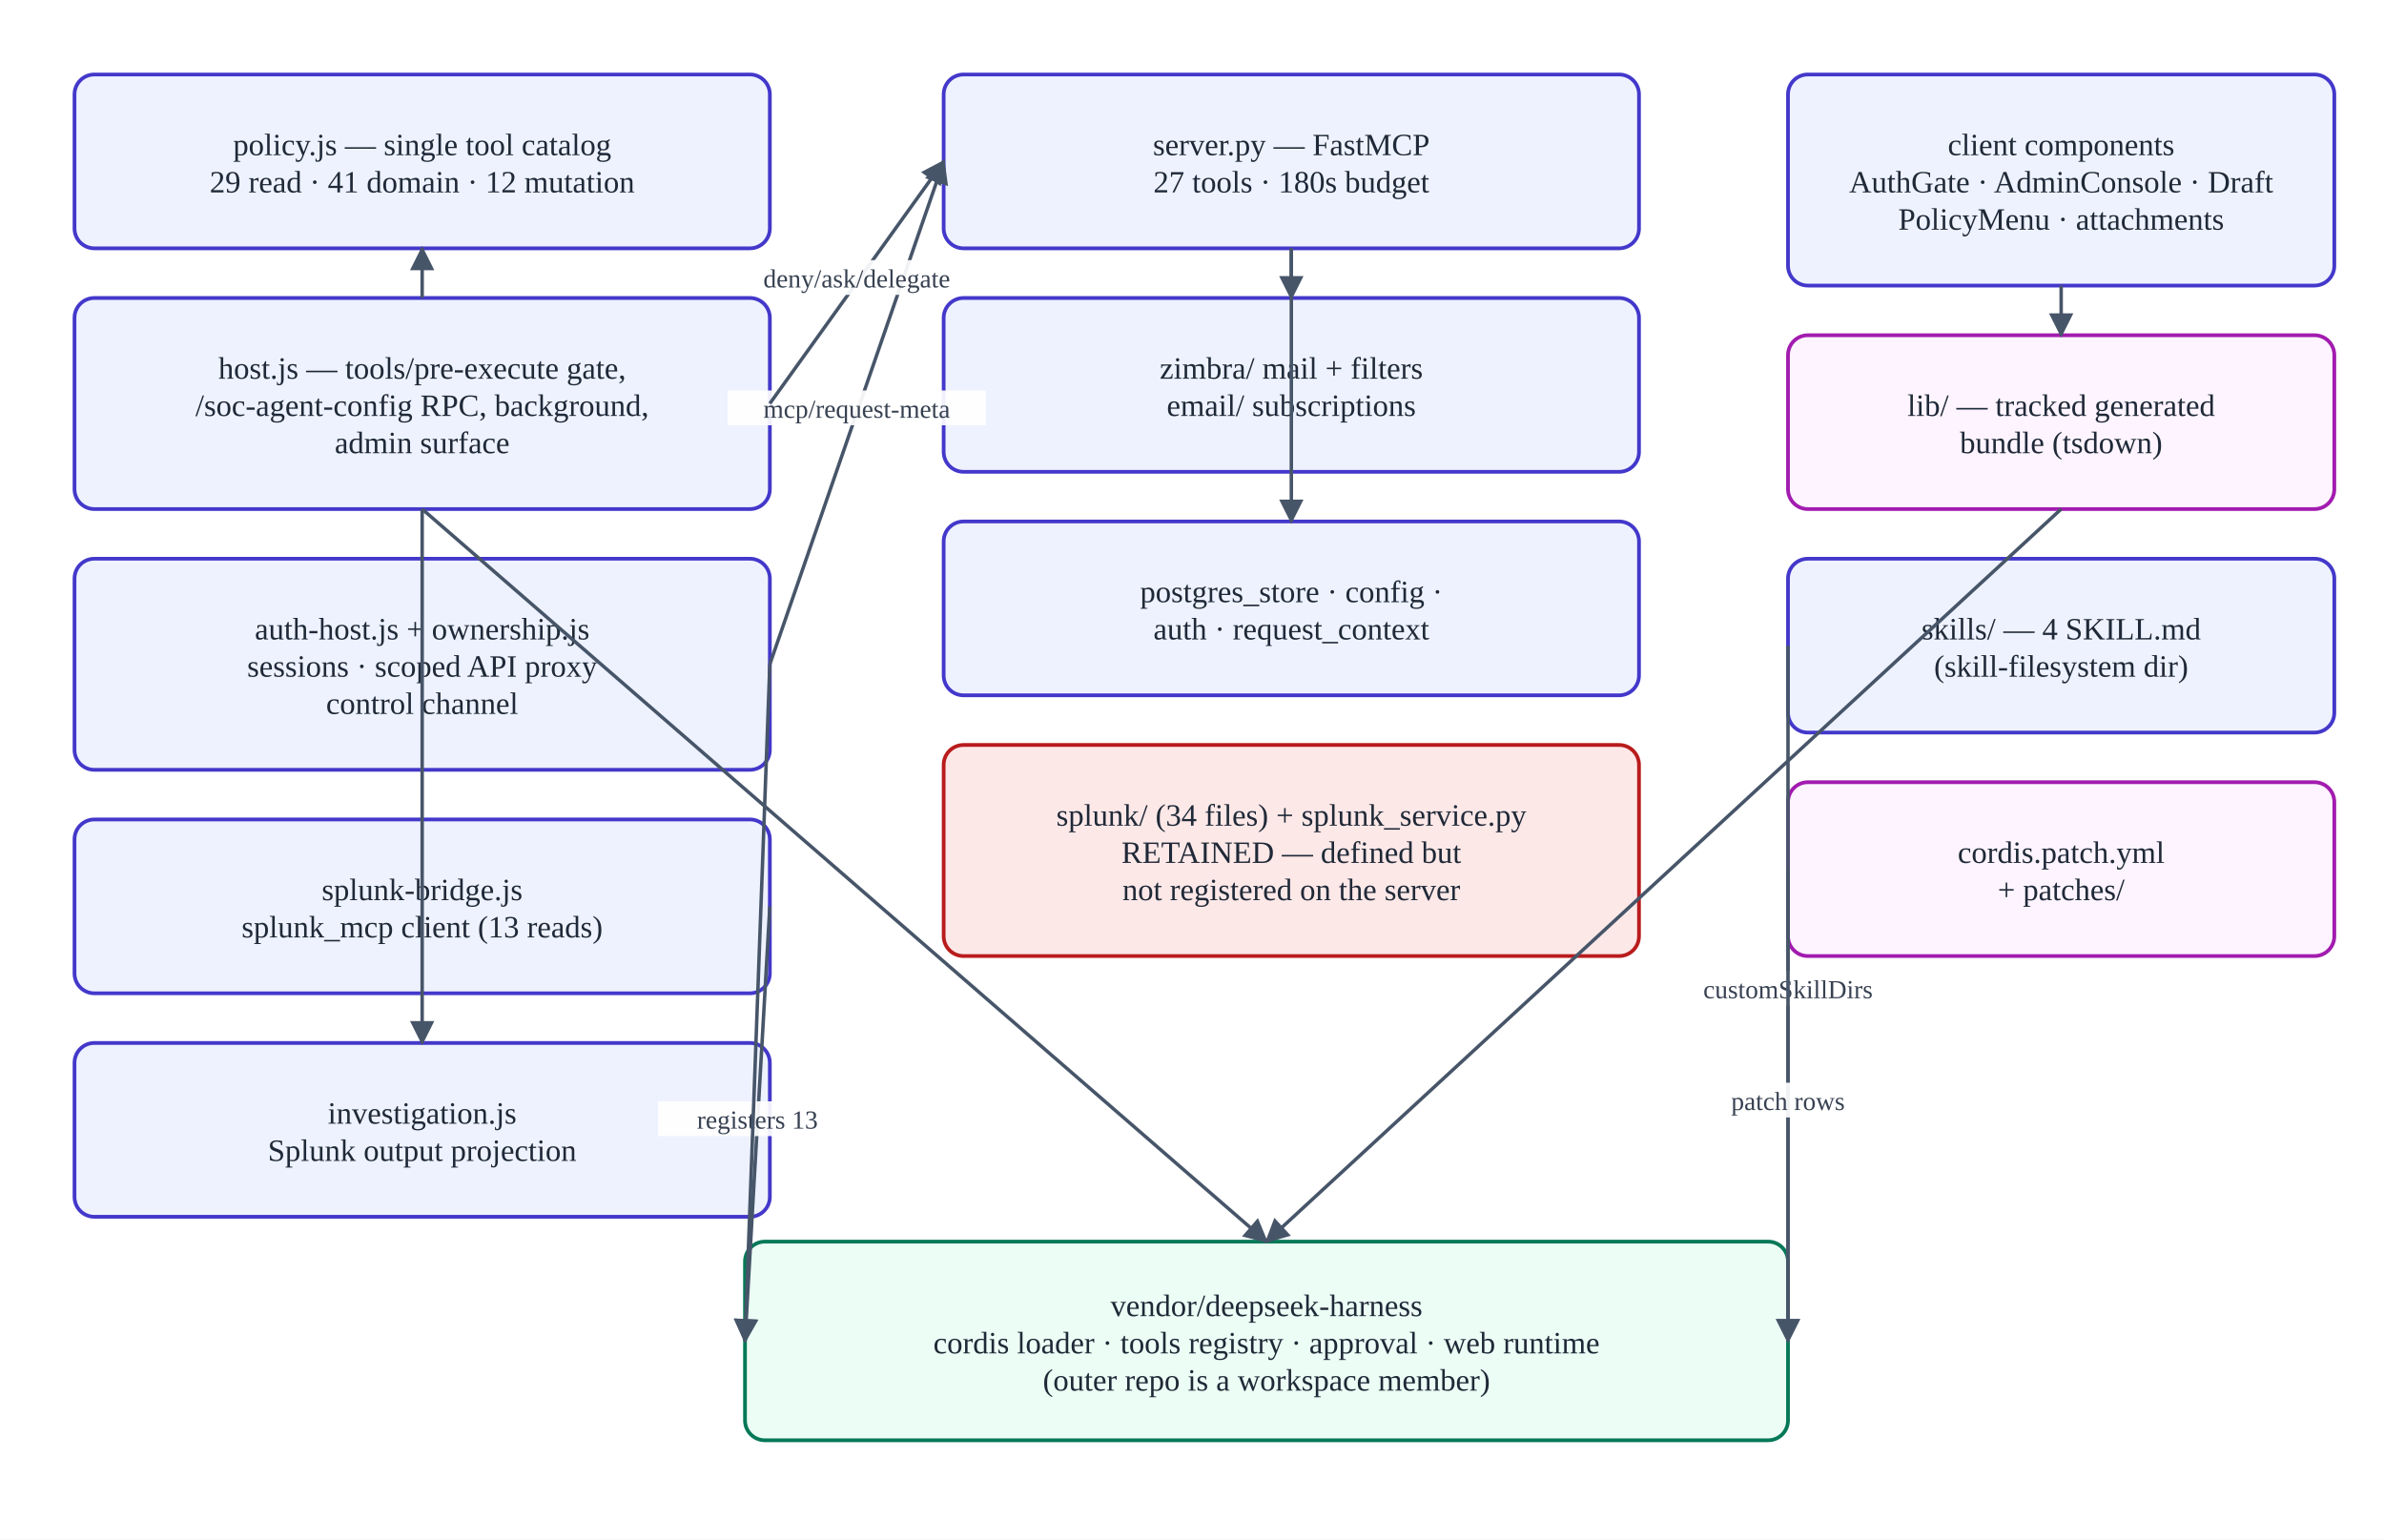
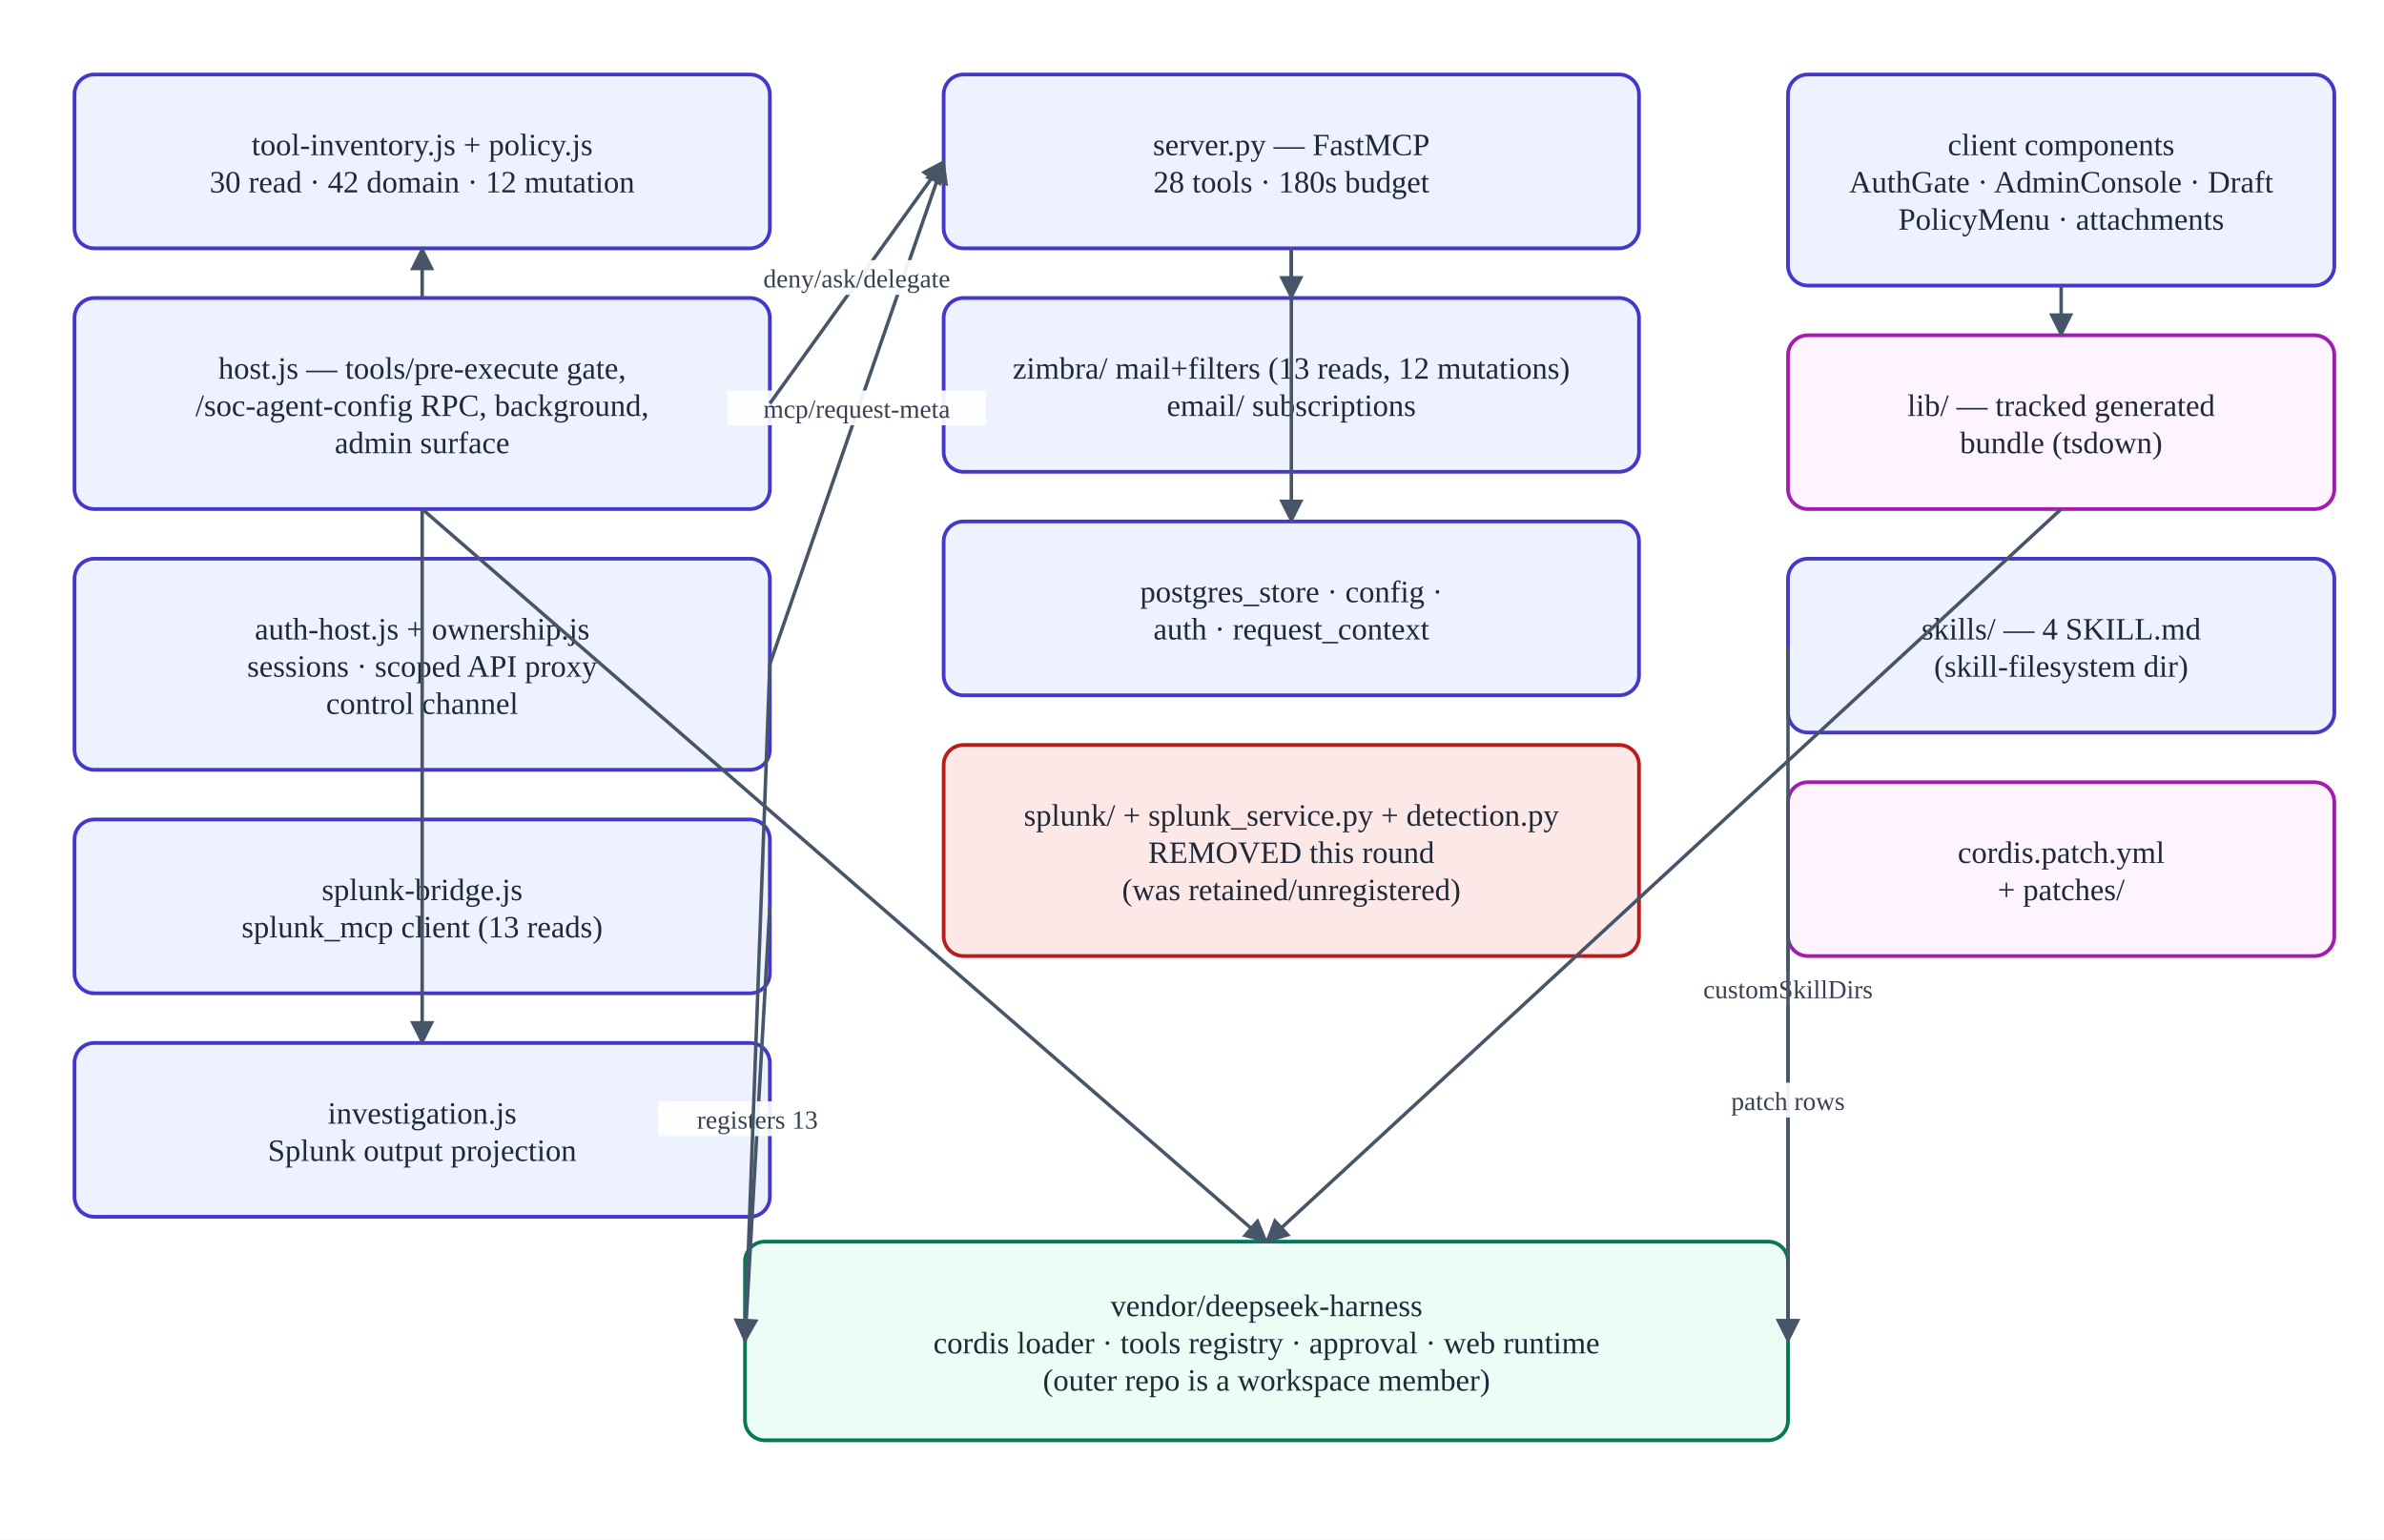
<svg xmlns="http://www.w3.org/2000/svg" viewBox="0 0 960 620" width="960" height="620" role="img" aria-labelledby="t d">
+   <style>a[data-node] rect, a[data-node] ellipse { transition: stroke-width .15s; } a[data-node]:hover rect, a[data-node]:hover ellipse, a[data-node]:focus rect, a[data-node]:focus ellipse { stroke-width: 3; }</style>
  <defs>
    <marker id="arr" viewBox="0 0 10 10" refX="9" refY="5" markerWidth="7" markerHeight="7" orient="auto-start-reverse">
      <path d="M0,0 L10,5 L0,10 z" fill="#475569" />
    </marker>
  </defs>
  <rect width="960" height="620" fill="#ffffff" />
-   <rect x="30" y="30" width="280" height="70" rx="8" fill="#eef2ff" stroke="#4338ca" stroke-width="1.5" />
-   <text x="170" y="62.5" text-anchor="middle" font-size="12.5" fill="#1f2937">policy.js — single tool catalog</text>
-   <text x="170" y="77.5" text-anchor="middle" font-size="12.5" fill="#1f2937">29 read · 41 domain · 12 mutation</text>
-   <rect x="30" y="120" width="280" height="85" rx="8" fill="#eef2ff" stroke="#4338ca" stroke-width="1.5" />
-   <text x="170" y="152.5" text-anchor="middle" font-size="12.5" fill="#1f2937">host.js — tools/pre-execute gate,</text>
-   <text x="170" y="167.5" text-anchor="middle" font-size="12.5" fill="#1f2937">/soc-agent-config RPC, background,</text>
-   <text x="170" y="182.5" text-anchor="middle" font-size="12.5" fill="#1f2937">admin surface</text>
-   <rect x="30" y="225" width="280" height="85" rx="8" fill="#eef2ff" stroke="#4338ca" stroke-width="1.5" />
-   <text x="170" y="257.5" text-anchor="middle" font-size="12.5" fill="#1f2937">auth-host.js + ownership.js</text>
-   <text x="170" y="272.5" text-anchor="middle" font-size="12.5" fill="#1f2937">sessions · scoped API proxy</text>
-   <text x="170" y="287.5" text-anchor="middle" font-size="12.5" fill="#1f2937">control channel</text>
-   <rect x="30" y="330" width="280" height="70" rx="8" fill="#eef2ff" stroke="#4338ca" stroke-width="1.5" />
-   <text x="170" y="362.5" text-anchor="middle" font-size="12.5" fill="#1f2937">splunk-bridge.js</text>
-   <text x="170" y="377.5" text-anchor="middle" font-size="12.5" fill="#1f2937">splunk_mcp client (13 reads)</text>
-   <rect x="30" y="420" width="280" height="70" rx="8" fill="#eef2ff" stroke="#4338ca" stroke-width="1.5" />
-   <text x="170" y="452.5" text-anchor="middle" font-size="12.5" fill="#1f2937">investigation.js</text>
-   <text x="170" y="467.5" text-anchor="middle" font-size="12.5" fill="#1f2937">Splunk output projection</text>
-   <rect x="380" y="30" width="280" height="70" rx="8" fill="#eef2ff" stroke="#4338ca" stroke-width="1.5" />
-   <text x="520" y="62.5" text-anchor="middle" font-size="12.5" fill="#1f2937">server.py — FastMCP</text>
-   <text x="520" y="77.5" text-anchor="middle" font-size="12.5" fill="#1f2937">27 tools · 180s budget</text>
-   <rect x="380" y="120" width="280" height="70" rx="8" fill="#eef2ff" stroke="#4338ca" stroke-width="1.5" />
-   <text x="520" y="152.5" text-anchor="middle" font-size="12.5" fill="#1f2937">zimbra/ mail + filters</text>
-   <text x="520" y="167.5" text-anchor="middle" font-size="12.5" fill="#1f2937">email/ subscriptions</text>
-   <rect x="380" y="210" width="280" height="70" rx="8" fill="#eef2ff" stroke="#4338ca" stroke-width="1.5" />
-   <text x="520" y="242.5" text-anchor="middle" font-size="12.5" fill="#1f2937">postgres_store · config ·</text>
-   <text x="520" y="257.5" text-anchor="middle" font-size="12.5" fill="#1f2937">auth · request_context</text>
-   <rect x="380" y="300" width="280" height="85" rx="8" fill="#fde8e8" stroke="#b91c1c" stroke-width="1.5" />
-   <text x="520" y="332.5" text-anchor="middle" font-size="12.5" fill="#1f2937">splunk/ (34 files) + splunk_service.py</text>
-   <text x="520" y="347.5" text-anchor="middle" font-size="12.5" fill="#1f2937">RETAINED — defined but</text>
-   <text x="520" y="362.5" text-anchor="middle" font-size="12.5" fill="#1f2937">not registered on the server</text>
-   <rect x="720" y="30" width="220" height="85" rx="8" fill="#eef2ff" stroke="#4338ca" stroke-width="1.5" />
-   <text x="830" y="62.5" text-anchor="middle" font-size="12.5" fill="#1f2937">client components</text>
-   <text x="830" y="77.5" text-anchor="middle" font-size="12.5" fill="#1f2937">AuthGate · AdminConsole · Draft</text>
-   <text x="830" y="92.5" text-anchor="middle" font-size="12.5" fill="#1f2937">PolicyMenu · attachments</text>
-   <rect x="720" y="135" width="220" height="70" rx="8" fill="#fdf4ff" stroke="#a21caf" stroke-width="1.5" />
-   <text x="830" y="167.5" text-anchor="middle" font-size="12.5" fill="#1f2937">lib/ — tracked generated</text>
-   <text x="830" y="182.5" text-anchor="middle" font-size="12.5" fill="#1f2937">bundle (tsdown)</text>
-   <rect x="720" y="225" width="220" height="70" rx="8" fill="#eef2ff" stroke="#4338ca" stroke-width="1.5" />
-   <text x="830" y="257.5" text-anchor="middle" font-size="12.5" fill="#1f2937">skills/ — 4 SKILL.md</text>
-   <text x="830" y="272.5" text-anchor="middle" font-size="12.5" fill="#1f2937">(skill-filesystem dir)</text>
-   <rect x="720" y="315" width="220" height="70" rx="8" fill="#fdf4ff" stroke="#a21caf" stroke-width="1.5" />
-   <text x="830" y="347.5" text-anchor="middle" font-size="12.5" fill="#1f2937">cordis.patch.yml</text>
-   <text x="830" y="362.5" text-anchor="middle" font-size="12.5" fill="#1f2937">+ patches/</text>
-   <rect x="300" y="500" width="420" height="80" rx="8" fill="#ecfdf5" stroke="#047857" stroke-width="1.5" />
-   <text x="510" y="530" text-anchor="middle" font-size="12.5" fill="#1f2937">vendor/deepseek-harness</text>
-   <text x="510" y="545" text-anchor="middle" font-size="12.5" fill="#1f2937">cordis loader · tools registry · approval · web runtime</text>
-   <text x="510" y="560" text-anchor="middle" font-size="12.5" fill="#1f2937">(outer repo is a workspace member)</text>
+   <a href="mcp-tooling.html#classes" data-node="pol" style="cursor:pointer">
+     <rect x="30" y="30" width="280" height="70" rx="8" fill="#eef2ff" stroke="#4338ca" stroke-width="1.5" />
+     <text x="170" y="62.5" text-anchor="middle" font-size="12.5" fill="#1f2937">tool-inventory.js + policy.js</text>
+     <text x="170" y="77.5" text-anchor="middle" font-size="12.5" fill="#1f2937">30 read · 42 domain · 12 mutation</text>
+   </a>
+   <a href="security.html#decision" data-node="hj" style="cursor:pointer">
+     <rect x="30" y="120" width="280" height="85" rx="8" fill="#eef2ff" stroke="#4338ca" stroke-width="1.5" />
+     <text x="170" y="152.5" text-anchor="middle" font-size="12.5" fill="#1f2937">host.js — tools/pre-execute gate,</text>
+     <text x="170" y="167.5" text-anchor="middle" font-size="12.5" fill="#1f2937">/soc-agent-config RPC, background,</text>
+     <text x="170" y="182.5" text-anchor="middle" font-size="12.5" fill="#1f2937">admin surface</text>
+   </a>
+   <a href="security.html#auth" data-node="au" style="cursor:pointer">
+     <rect x="30" y="225" width="280" height="85" rx="8" fill="#eef2ff" stroke="#4338ca" stroke-width="1.5" />
+     <text x="170" y="257.5" text-anchor="middle" font-size="12.5" fill="#1f2937">auth-host.js + ownership.js</text>
+     <text x="170" y="272.5" text-anchor="middle" font-size="12.5" fill="#1f2937">sessions · scoped API proxy</text>
+     <text x="170" y="287.5" text-anchor="middle" font-size="12.5" fill="#1f2937">control channel</text>
+   </a>
+   <a href="mcp-tooling.html#servers" data-node="br" style="cursor:pointer">
+     <rect x="30" y="330" width="280" height="70" rx="8" fill="#eef2ff" stroke="#4338ca" stroke-width="1.5" />
+     <text x="170" y="362.5" text-anchor="middle" font-size="12.5" fill="#1f2937">splunk-bridge.js</text>
+     <text x="170" y="377.5" text-anchor="middle" font-size="12.5" fill="#1f2937">splunk_mcp client (13 reads)</text>
+   </a>
+   <a href="security.html#controls" data-node="in" style="cursor:pointer">
+     <rect x="30" y="420" width="280" height="70" rx="8" fill="#eef2ff" stroke="#4338ca" stroke-width="1.5" />
+     <text x="170" y="452.5" text-anchor="middle" font-size="12.5" fill="#1f2937">investigation.js</text>
+     <text x="170" y="467.5" text-anchor="middle" font-size="12.5" fill="#1f2937">Splunk output projection</text>
+   </a>
+   <a href="mcp-tooling.html#servers" data-node="sv" style="cursor:pointer">
+     <rect x="380" y="30" width="280" height="70" rx="8" fill="#eef2ff" stroke="#4338ca" stroke-width="1.5" />
+     <text x="520" y="62.5" text-anchor="middle" font-size="12.5" fill="#1f2937">server.py — FastMCP</text>
+     <text x="520" y="77.5" text-anchor="middle" font-size="12.5" fill="#1f2937">28 tools · 180s budget</text>
+   </a>
+   <a href="mcp-tooling.html#servers" data-node="ml" style="cursor:pointer">
+     <rect x="380" y="120" width="280" height="70" rx="8" fill="#eef2ff" stroke="#4338ca" stroke-width="1.5" />
+     <text x="520" y="152.5" text-anchor="middle" font-size="12.5" fill="#1f2937">zimbra/ mail+filters (13 reads, 12 mutations)</text>
+     <text x="520" y="167.5" text-anchor="middle" font-size="12.5" fill="#1f2937">email/ subscriptions</text>
+   </a>
+   <a href="operations.html#data" data-node="st" style="cursor:pointer">
+     <rect x="380" y="210" width="280" height="70" rx="8" fill="#eef2ff" stroke="#4338ca" stroke-width="1.5" />
+     <text x="520" y="242.5" text-anchor="middle" font-size="12.5" fill="#1f2937">postgres_store · config ·</text>
+     <text x="520" y="257.5" text-anchor="middle" font-size="12.5" fill="#1f2937">auth · request_context</text>
+   </a>
+   <a href="reference.html#trace" data-node="re" style="cursor:pointer">
+     <rect x="380" y="300" width="280" height="85" rx="8" fill="#fde8e8" stroke="#b91c1c" stroke-width="1.5" />
+     <text x="520" y="332.5" text-anchor="middle" font-size="12.5" fill="#1f2937">splunk/ + splunk_service.py + detection.py</text>
+     <text x="520" y="347.5" text-anchor="middle" font-size="12.5" fill="#1f2937">REMOVED this round</text>
+     <text x="520" y="362.5" text-anchor="middle" font-size="12.5" fill="#1f2937">(was retained/unregistered)</text>
+   </a>
+   <a href="flows.html#ui" data-node="ui" style="cursor:pointer">
+     <rect x="720" y="30" width="220" height="85" rx="8" fill="#eef2ff" stroke="#4338ca" stroke-width="1.5" />
+     <text x="830" y="62.5" text-anchor="middle" font-size="12.5" fill="#1f2937">client components</text>
+     <text x="830" y="77.5" text-anchor="middle" font-size="12.5" fill="#1f2937">AuthGate · AdminConsole · Draft</text>
+     <text x="830" y="92.5" text-anchor="middle" font-size="12.5" fill="#1f2937">PolicyMenu · attachments</text>
+   </a>
+   <a href="development.html#deps" data-node="lb" style="cursor:pointer">
+     <rect x="720" y="135" width="220" height="70" rx="8" fill="#fdf4ff" stroke="#a21caf" stroke-width="1.5" />
+     <text x="830" y="167.5" text-anchor="middle" font-size="12.5" fill="#1f2937">lib/ — tracked generated</text>
+     <text x="830" y="182.5" text-anchor="middle" font-size="12.5" fill="#1f2937">bundle (tsdown)</text>
+   </a>
+   <a href="reference.html#catalogs" data-node="sk" style="cursor:pointer">
+     <rect x="720" y="225" width="220" height="70" rx="8" fill="#eef2ff" stroke="#4338ca" stroke-width="1.5" />
+     <text x="830" y="257.5" text-anchor="middle" font-size="12.5" fill="#1f2937">skills/ — 4 SKILL.md</text>
+     <text x="830" y="272.5" text-anchor="middle" font-size="12.5" fill="#1f2937">(skill-filesystem dir)</text>
+   </a>
+   <a href="development.html#recipe" data-node="pa" style="cursor:pointer">
+     <rect x="720" y="315" width="220" height="70" rx="8" fill="#fdf4ff" stroke="#a21caf" stroke-width="1.5" />
+     <text x="830" y="347.5" text-anchor="middle" font-size="12.5" fill="#1f2937">cordis.patch.yml</text>
+     <text x="830" y="362.5" text-anchor="middle" font-size="12.5" fill="#1f2937">+ patches/</text>
+   </a>
+   <a href="architecture.html#codemap" data-node="ve" style="cursor:pointer">
+     <rect x="300" y="500" width="420" height="80" rx="8" fill="#ecfdf5" stroke="#047857" stroke-width="1.5" />
+     <text x="510" y="530" text-anchor="middle" font-size="12.5" fill="#1f2937">vendor/deepseek-harness</text>
+     <text x="510" y="545" text-anchor="middle" font-size="12.5" fill="#1f2937">cordis loader · tools registry · approval · web runtime</text>
+     <text x="510" y="560" text-anchor="middle" font-size="12.5" fill="#1f2937">(outer repo is a workspace member)</text>
+   </a>
  <line x1="170" y1="120" x2="170" y2="100" stroke="#475569" stroke-width="1.4" marker-end="url(#arr)" />
  <line x1="170" y1="205" x2="170" y2="420" stroke="#475569" stroke-width="1.4" marker-end="url(#arr)" />
  <line x1="310" y1="267.5" x2="380" y2="65" stroke="#475569" stroke-width="1.4" marker-end="url(#arr)" />
  <rect x="293" y="157.25" width="104" height="14" fill="#ffffff" opacity="0.92" />
  <text x="345" y="168.25" text-anchor="middle" font-size="10.5" fill="#374151">mcp/request-meta</text>
  <line x1="310" y1="162.5" x2="380" y2="65" stroke="#475569" stroke-width="1.4" marker-end="url(#arr)" />
  <rect x="290" y="104.75" width="110" height="14" fill="#ffffff" opacity="0.92" />
  <text x="345" y="115.75" text-anchor="middle" font-size="10.5" fill="#374151">deny/ask/delegate</text>
  <line x1="520" y1="100" x2="520" y2="120" stroke="#475569" stroke-width="1.4" marker-end="url(#arr)" />
  <line x1="520" y1="100" x2="520" y2="210" stroke="#475569" stroke-width="1.4" marker-end="url(#arr)" />
  <line x1="310" y1="365" x2="300" y2="540" stroke="#475569" stroke-width="1.4" marker-end="url(#arr)" />
  <rect x="265" y="443.5" width="80" height="14" fill="#ffffff" opacity="0.92" />
  <text x="305" y="454.5" text-anchor="middle" font-size="10.5" fill="#374151">registers 13</text>
  <line x1="830" y1="115" x2="830" y2="135" stroke="#475569" stroke-width="1.4" marker-end="url(#arr)" />
  <line x1="830" y1="205" x2="510" y2="500" stroke="#475569" stroke-width="1.4" marker-end="url(#arr)" />
  <line x1="720" y1="260" x2="720" y2="540" stroke="#475569" stroke-width="1.4" marker-end="url(#arr)" />
  <rect x="671" y="391" width="98" height="14" fill="#ffffff" opacity="0.92" />
  <text x="720" y="402" text-anchor="middle" font-size="10.5" fill="#374151">customSkillDirs</text>
  <line x1="720" y1="350" x2="720" y2="540" stroke="#475569" stroke-width="1.4" marker-end="url(#arr)" />
  <rect x="686" y="436" width="68" height="14" fill="#ffffff" opacity="0.92" />
  <text x="720" y="447" text-anchor="middle" font-size="10.5" fill="#374151">patch rows</text>
  <line x1="170" y1="205" x2="510" y2="500" stroke="#475569" stroke-width="1.4" marker-end="url(#arr)" />
  <line x1="310" y1="267.5" x2="300" y2="540" stroke="#475569" stroke-width="1.4" marker-end="url(#arr)" />
</svg>
